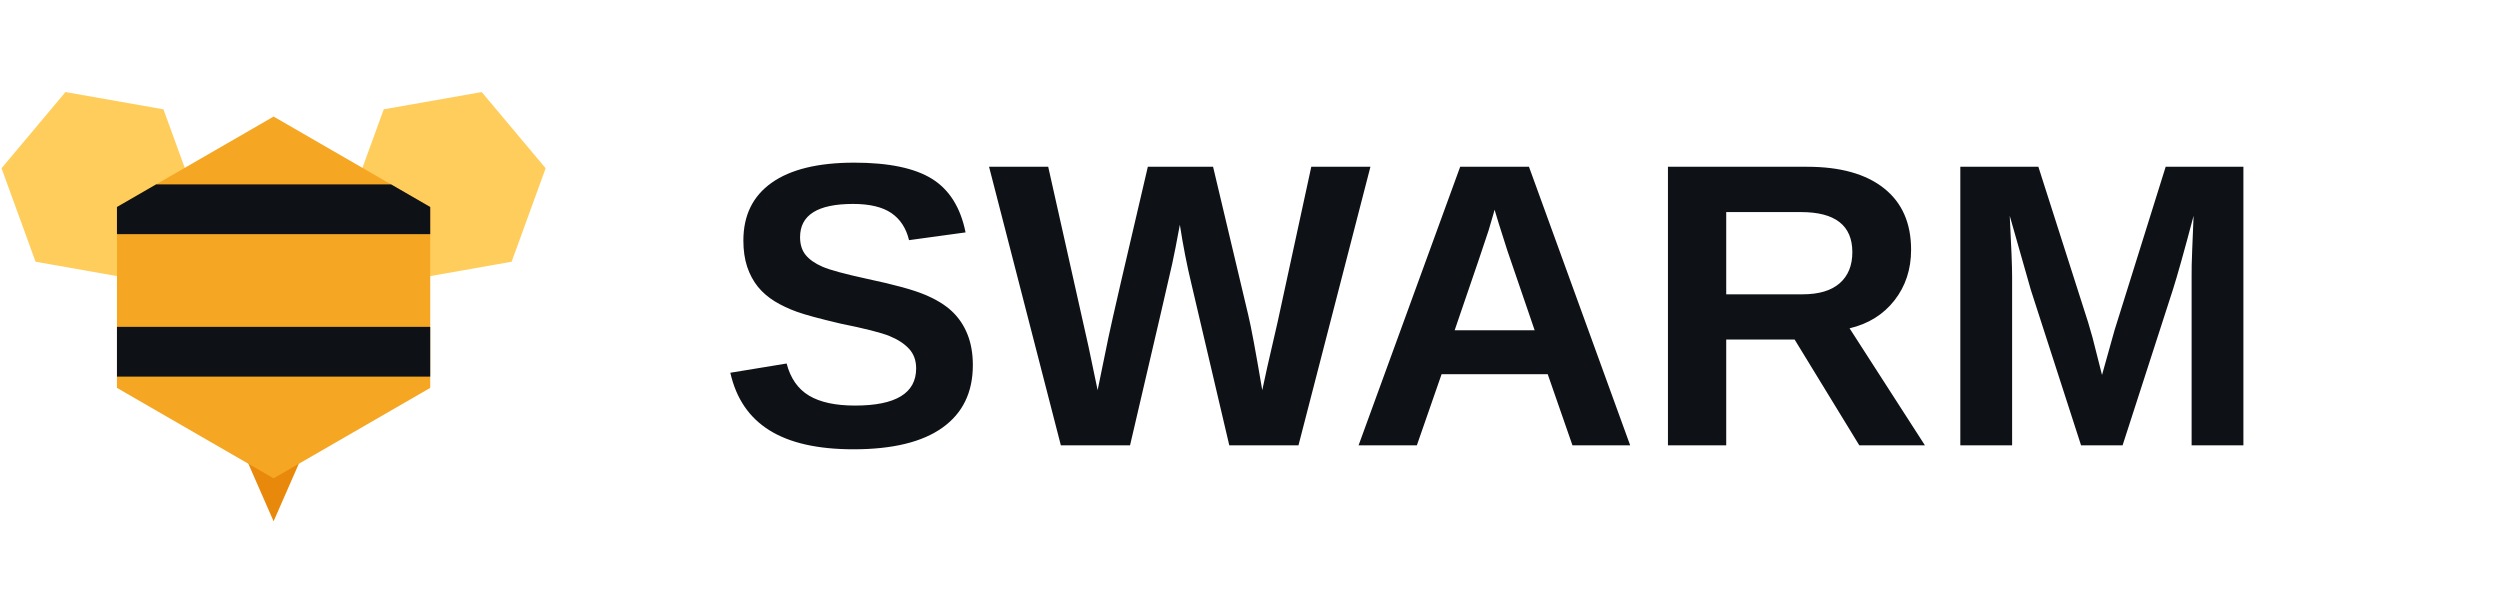
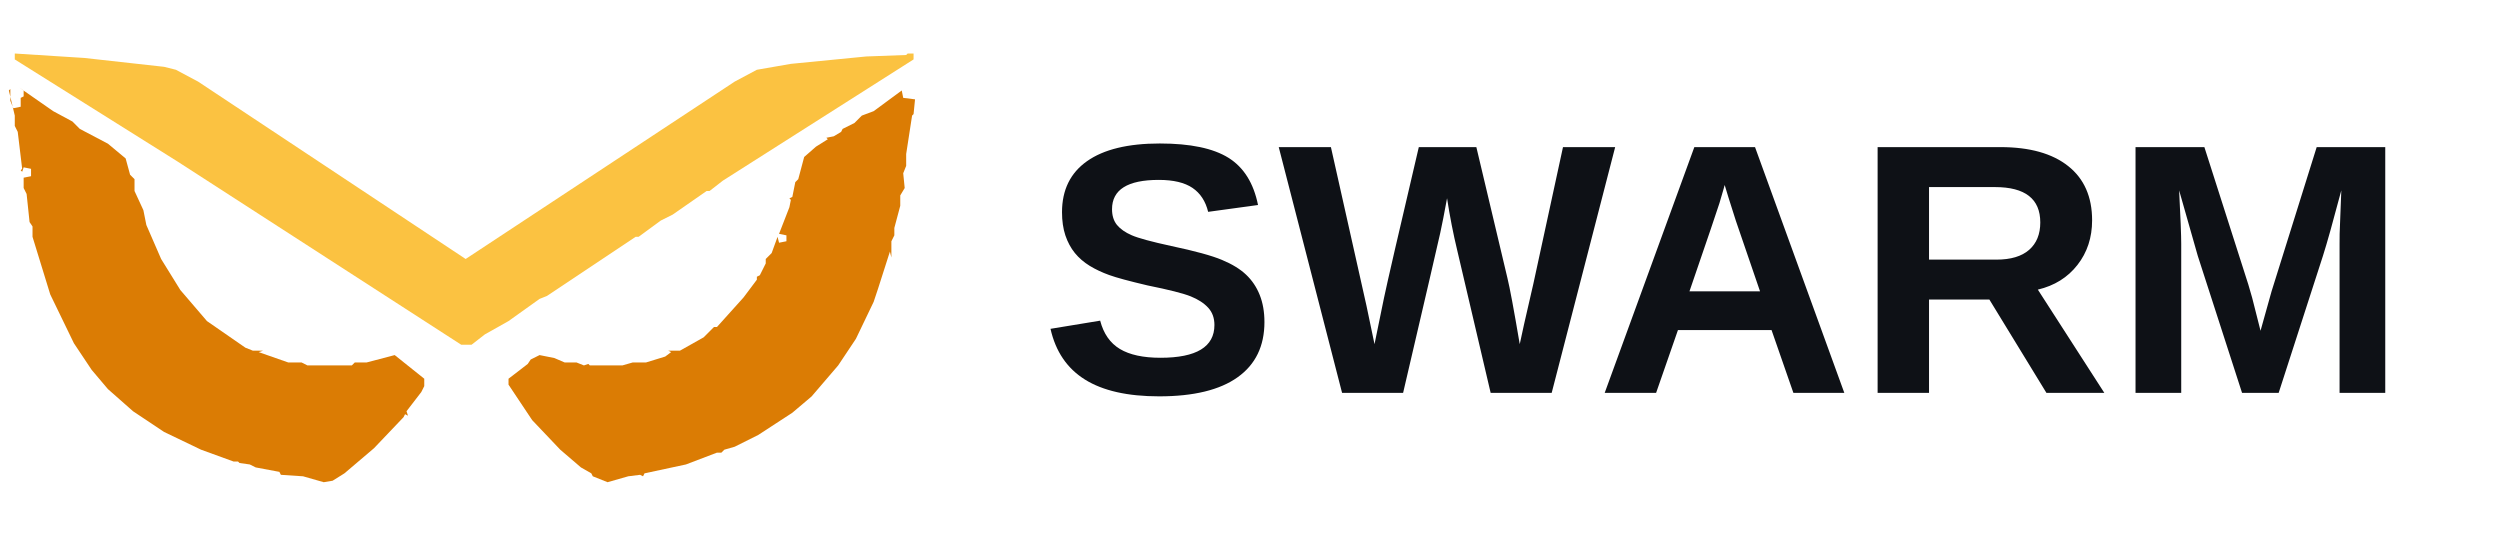
- <svg xmlns="http://www.w3.org/2000/svg" viewBox="0 0 494 120" width="494" height="120" role="img" aria-labelledby="swarm-full-title">
-   <defs>
-     <clipPath id="full-body-clip">
-       <path d="M32 15.5 L45.856 23.5 L45.856 39.5 L32 47.5 L18.144 39.5 L18.144 23.5 Z" />
-     </clipPath>
-   </defs>
-   <g transform="translate(-17.42 -11.59) scale(2.2338)">
-     <path d="M28.8 44 L35.2 44 L32 51.3 Z" fill="#E8890C" />
-     <g fill="#FFC94D" opacity="0.92">
-       <path d="M16.6 12.8 L24.221 17.2 L24.221 26 L16.6 30.4 L8.979 26 L8.979 17.2 Z" transform="rotate(-20 16.6 21.6)" />
-       <path d="M47.4 12.8 L55.021 17.2 L55.021 26 L47.4 30.4 L39.779 26 L39.779 17.2 Z" transform="rotate(20 47.4 21.6)" />
-     </g>
-     <path d="M32 15.5 L45.856 23.5 L45.856 39.5 L32 47.5 L18.144 39.5 L18.144 23.5 Z" fill="#F5A623" />
-     <g clip-path="url(#full-body-clip)" fill="#0E1116">
-       <rect x="16" y="21.5" width="32" height="4.4" />
-       <rect x="16" y="34.1" width="32" height="4.4" />
-     </g>
+ <svg xmlns="http://www.w3.org/2000/svg" viewBox="0 0 560 120" width="560" height="120" role="img" aria-labelledby="swarm-full-title">
+   <g transform="translate(-1.656 7.351) scale(0.33113)">
+     <path d="M15,14 L15,18 L125,87 L317,211 L324,211 L333,204 L349,195 L370,180 L375,178 L435,138 L437,138 L452,127 L460,123 L483,107 L485,107 L494,100 L623,18 L623,14 L619,14 L618,15 L591,16 L540,21 L517,25 L502,33 L320,153 L139,33 L124,25 L116,23 L62,17 Z" fill="#FBC241" />
+     <path d="M11,39 L15,56 L15,63 L17,67 L20,92 L19,93 L20,94 L21,91 L26,92 L26,97 L21,98 L21,105 L23,109 L25,128 L27,131 L27,138 L39,177 L55,210 L67,228 L78,241 L95,256 L116,270 L141,282 L163,290 L166,290 L167,291 L166,292 L167,291 L174,292 L178,294 L194,297 L195,299 L210,300 L224,304 L230,303 L238,298 L258,281 L278,260 L279,261 L278,260 L279,258 L281,259 L280,256 L290,243 L292,239 L292,234 L272,218 L253,223 L245,223 L243,225 L213,225 L209,223 L200,223 L180,216 L183,215 L176,215 L171,213 L145,195 L127,174 L114,153 L104,130 L102,120 L96,107 L96,99 L93,96 L90,85 L78,75 L59,65 L54,60 L41,53 L18,37 L21,39 L21,43 L19,44 L19,50 L14,51 L12,46 L12,38 Z" fill="#DB7C04" />
+     <path d="M624,45 L616,44 L615,39 L596,53 L588,56 L583,61 L575,65 L574,67 L569,70 L564,71 L565,72 L557,77 L549,84 L545,99 L543,101 L541,111 L539,112 L540,113 L539,118 L532,136 L537,137 L537,141 L532,142 L531,138 L527,149 L523,153 L523,156 L519,164 L517,165 L517,167 L508,179 L507,178 L508,179 L490,199 L488,199 L481,206 L465,215 L457,215 L459,216 L455,219 L442,223 L433,223 L426,225 L404,225 L403,224 L400,225 L395,223 L387,223 L380,220 L370,218 L364,221 L362,224 L349,234 L349,238 L365,262 L384,282 L398,294 L405,298 L406,300 L416,304 L430,300 L438,299 L440,300 L441,298 L469,292 L490,284 L493,284 L495,282 L502,280 L518,272 L541,257 L554,246 L572,225 L584,207 L596,182 L599,173 L600,174 L599,173 L607,148 L608,152 L608,141 L610,137 L610,132 L614,117 L614,110 L617,105 L616,95 L618,90 L618,82 L622,56 L623,55 L624,57 L623,55 Z" fill="#DB7C04" />
  </g>
-   <text x="142" y="88" textLength="336" lengthAdjust="spacing" fill="#0E1116" font-family="Sora, 'Segoe UI Variable Display', 'Segoe UI', system-ui, -apple-system, 'Helvetica Neue', Arial, sans-serif" font-size="80" font-weight="700">SWARM</text>
+   <text x="233" y="88" textLength="323" lengthAdjust="spacing" fill="#0E1116" font-family="Sora, 'Segoe UI Variable Display', 'Segoe UI', system-ui, -apple-system, 'Helvetica Neue', Arial, sans-serif" font-size="80" font-weight="700">SWARM</text>
</svg>
